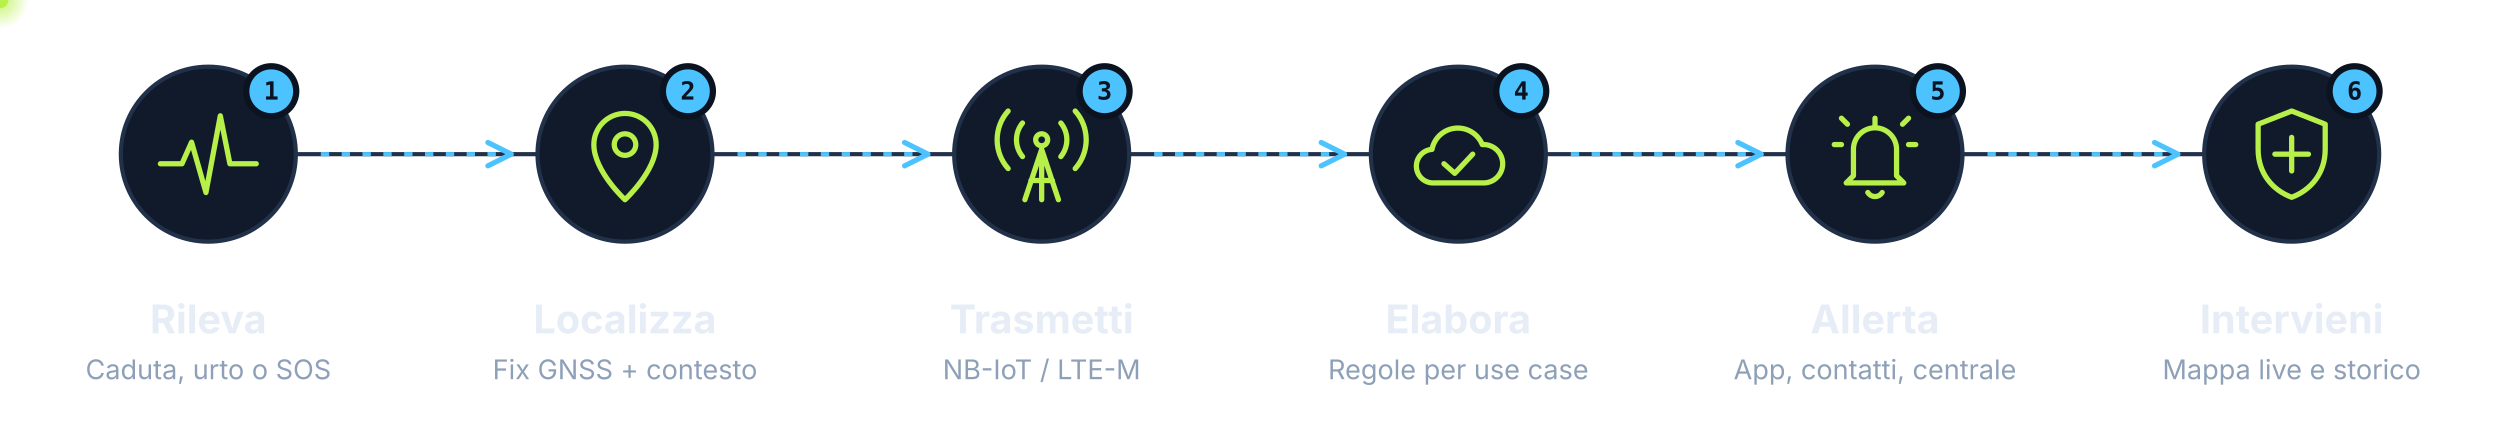
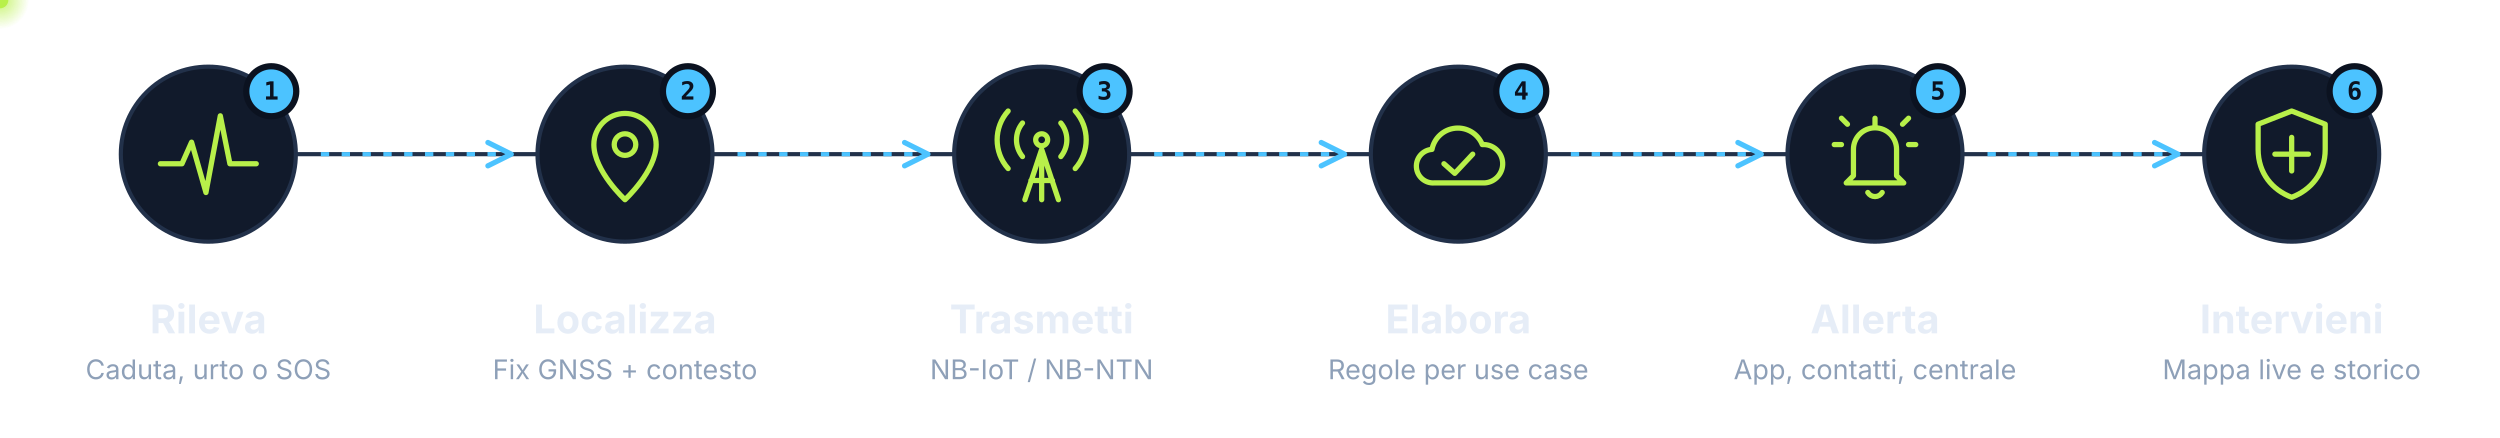
<svg xmlns="http://www.w3.org/2000/svg" viewBox="0 0 1200 210" role="img" aria-labelledby="fh-title fh-desc">
  <defs>
    <marker id="fh-arr" viewBox="0 0 10 10" refX="8" refY="5" markerWidth="7" markerHeight="7" orient="auto-start-reverse">
      <path d="M1 1 L9 5 L1 9" fill="none" stroke="#4CC3FF" stroke-width="1.8" stroke-linecap="round" stroke-linejoin="round" />
    </marker>
    <radialGradient id="fh-pg">
      <stop offset="0" stop-color="#B8F04A" />
      <stop offset="1" stop-color="#B8F04A" stop-opacity="0" />
    </radialGradient>
  </defs>
  <style>
  .f-t{font-family:"Space Grotesk",Inter,sans-serif;font-weight:700;fill:#E6EDF7}
  .f-s{font-family:Inter,"Space Grotesk",sans-serif;fill:#8EA0B8}
  .f-n{font-family:"JetBrains Mono",monospace;font-weight:700;fill:#0B1220}
  .f-ico{fill:none;stroke:#B8F04A;stroke-width:2.2;stroke-linecap:round;stroke-linejoin:round}
  .f-ring{fill:none;stroke:#B8F04A;stroke-width:2.5;opacity:0;animation:f-ring 6s linear infinite}
  @keyframes f-ring{0%{opacity:1}14%{opacity:0}100%{opacity:0}}
  @media (prefers-reduced-motion:reduce){.f-ring{animation:none}.f-pulse{display:none}}
</style>
  <line x1="100" y1="74" x2="1100" y2="74" stroke="#22314A" stroke-width="2" />
  <line x1="154" y1="74" x2="244" y2="74" stroke="#4CC3FF" stroke-width="2" stroke-dasharray="4 6" marker-end="url(#fh-arr)" />
  <line x1="354" y1="74" x2="444" y2="74" stroke="#4CC3FF" stroke-width="2" stroke-dasharray="4 6" marker-end="url(#fh-arr)" />
  <line x1="554" y1="74" x2="644" y2="74" stroke="#4CC3FF" stroke-width="2" stroke-dasharray="4 6" marker-end="url(#fh-arr)" />
  <line x1="754" y1="74" x2="844" y2="74" stroke="#4CC3FF" stroke-width="2" stroke-dasharray="4 6" marker-end="url(#fh-arr)" />
  <line x1="954" y1="74" x2="1044" y2="74" stroke="#4CC3FF" stroke-width="2" stroke-dasharray="4 6" marker-end="url(#fh-arr)" />
  <g class="f-pulse">
    <circle r="14" fill="url(#fh-pg)" opacity="0.8">
      <animateMotion dur="6s" repeatCount="indefinite" path="M100 74 H1100" />
    </circle>
    <circle r="4" fill="#B8F04A">
      <animateMotion dur="6s" repeatCount="indefinite" path="M100 74 H1100" />
    </circle>
  </g>
  <g>
    <circle cx="100" cy="74" r="42" fill="#111A2B" stroke="#22314A" stroke-width="2" />
    <circle class="f-ring" cx="100" cy="74" r="48" style="animation-delay:0.0s" />
    <g class="f-ico" transform="translate(72.4 46.4) scale(1.15)">
      <path d="M4 28 H13 L17 19 L23 40 L29 8 L33 28 H44" />
    </g>
    <circle cx="130.2" cy="43.8" r="12" fill="#4CC3FF" stroke="#0B1220" stroke-width="3" />
    <text class="f-n" x="130.2" y="47.8" font-size="12" text-anchor="middle">1</text>
  </g>
  <text class="f-t" x="100" y="160" font-size="19" text-anchor="middle">Rileva</text>
  <text class="f-s" x="100" y="182" font-size="13" text-anchor="middle">Caduta, urto o SOS</text>
  <g>
    <circle cx="300" cy="74" r="42" fill="#111A2B" stroke="#22314A" stroke-width="2" />
    <circle class="f-ring" cx="300" cy="74" r="48" style="animation-delay:1.2s" />
    <g class="f-ico" transform="translate(272.4 46.4) scale(1.15)">
      <path d="M24 43 C24 43 11 31 11 20 A13 13 0 0 1 37 20 C37 31 24 43 24 43 Z" />
      <circle cx="24" cy="20" r="4.5" />
    </g>
    <circle cx="330.2" cy="43.8" r="12" fill="#4CC3FF" stroke="#0B1220" stroke-width="3" />
    <text class="f-n" x="330.2" y="47.8" font-size="12" text-anchor="middle">2</text>
  </g>
  <text class="f-t" x="300" y="160" font-size="19" text-anchor="middle">Localizza</text>
  <text class="f-s" x="300" y="182" font-size="13" text-anchor="middle">Fix GNSS + contesto</text>
  <g>
    <circle cx="500" cy="74" r="42" fill="#111A2B" stroke="#22314A" stroke-width="2" />
    <circle class="f-ring" cx="500" cy="74" r="48" style="animation-delay:2.4s" />
    <g class="f-ico" transform="translate(472.4 46.4) scale(1.15)">
      <path d="M24 22 V43 M17 43 L24 22 L31 43 M19.5 35 H28.5" />
      <circle cx="24" cy="18" r="2.5" />
      <path d="M16 11 A11 11 0 0 0 16 25 M32 11 A11 11 0 0 1 32 25 M10 6 A18 18 0 0 0 10 30 M38 6 A18 18 0 0 1 38 30" />
    </g>
    <circle cx="530.2" cy="43.8" r="12" fill="#4CC3FF" stroke="#0B1220" stroke-width="3" />
    <text class="f-n" x="530.2" y="47.8" font-size="12" text-anchor="middle">3</text>
  </g>
  <text class="f-t" x="500" y="160" font-size="19" text-anchor="middle">Trasmetti</text>
-   <text class="f-s" x="500" y="182" font-size="13" text-anchor="middle">NB-IoT / LTE-M</text>
+   <text class="f-s" x="500" y="182" font-size="13" text-anchor="middle">NB-IoT / NB-NTN</text>
  <g>
    <circle cx="700" cy="74" r="42" fill="#111A2B" stroke="#22314A" stroke-width="2" />
    <circle class="f-ring" cx="700" cy="74" r="48" style="animation-delay:3.6s" />
    <g class="f-ico" transform="translate(672.4 46.4) scale(1.15)">
      <path d="M14 36 H35 A8 8 0 0 0 34 20 A11 11 0 0 0 13 22 A7 7 0 0 0 14 36 Z" />
      <path d="M18 28 L22.5 32 L30 24" />
    </g>
    <circle cx="730.2" cy="43.8" r="12" fill="#4CC3FF" stroke="#0B1220" stroke-width="3" />
    <text class="f-n" x="730.2" y="47.8" font-size="12" text-anchor="middle">4</text>
  </g>
  <text class="f-t" x="700" y="160" font-size="19" text-anchor="middle">Elabora</text>
  <text class="f-s" x="700" y="182" font-size="13" text-anchor="middle">Regole per use case</text>
  <g>
    <circle cx="900" cy="74" r="42" fill="#111A2B" stroke="#22314A" stroke-width="2" />
    <circle class="f-ring" cx="900" cy="74" r="48" style="animation-delay:4.8s" />
    <g class="f-ico" transform="translate(872.4 46.4) scale(1.15)">
      <path d="M15 33 V22 A9 9 0 0 1 33 22 V33 L36 36 H12 Z" />
      <path d="M21 40 A3.5 3.5 0 0 0 27 40" />
      <path d="M24 9 V12 M7 20 H10 M38 20 H41 M10 9 L12.5 11.5 M38 9 L35.5 11.5" />
    </g>
    <circle cx="930.2" cy="43.8" r="12" fill="#4CC3FF" stroke="#0B1220" stroke-width="3" />
    <text class="f-n" x="930.2" y="47.8" font-size="12" text-anchor="middle">5</text>
  </g>
  <text class="f-t" x="900" y="160" font-size="19" text-anchor="middle">Allerta</text>
  <text class="f-s" x="900" y="182" font-size="13" text-anchor="middle">App, contatti, centrale</text>
  <g>
    <circle cx="1100" cy="74" r="42" fill="#111A2B" stroke="#22314A" stroke-width="2" />
    <circle class="f-ring" cx="1100" cy="74" r="48" style="animation-delay:6.0s" />
    <g class="f-ico" transform="translate(1072.4 46.4) scale(1.15)">
      <path d="M24 6 L38 11.5 V22 C38 32 32 39 24 42 C16 39 10 32 10 22 V11.5 Z" />
      <path d="M24 17 V31 M17 24 H31" />
    </g>
    <circle cx="1130.2" cy="43.8" r="12" fill="#4CC3FF" stroke="#0B1220" stroke-width="3" />
    <text class="f-n" x="1130.2" y="47.8" font-size="12" text-anchor="middle">6</text>
  </g>
  <text class="f-t" x="1100" y="160" font-size="19" text-anchor="middle">Intervieni</text>
  <text class="f-s" x="1100" y="182" font-size="13" text-anchor="middle">Mappa live e storico</text>
</svg>
